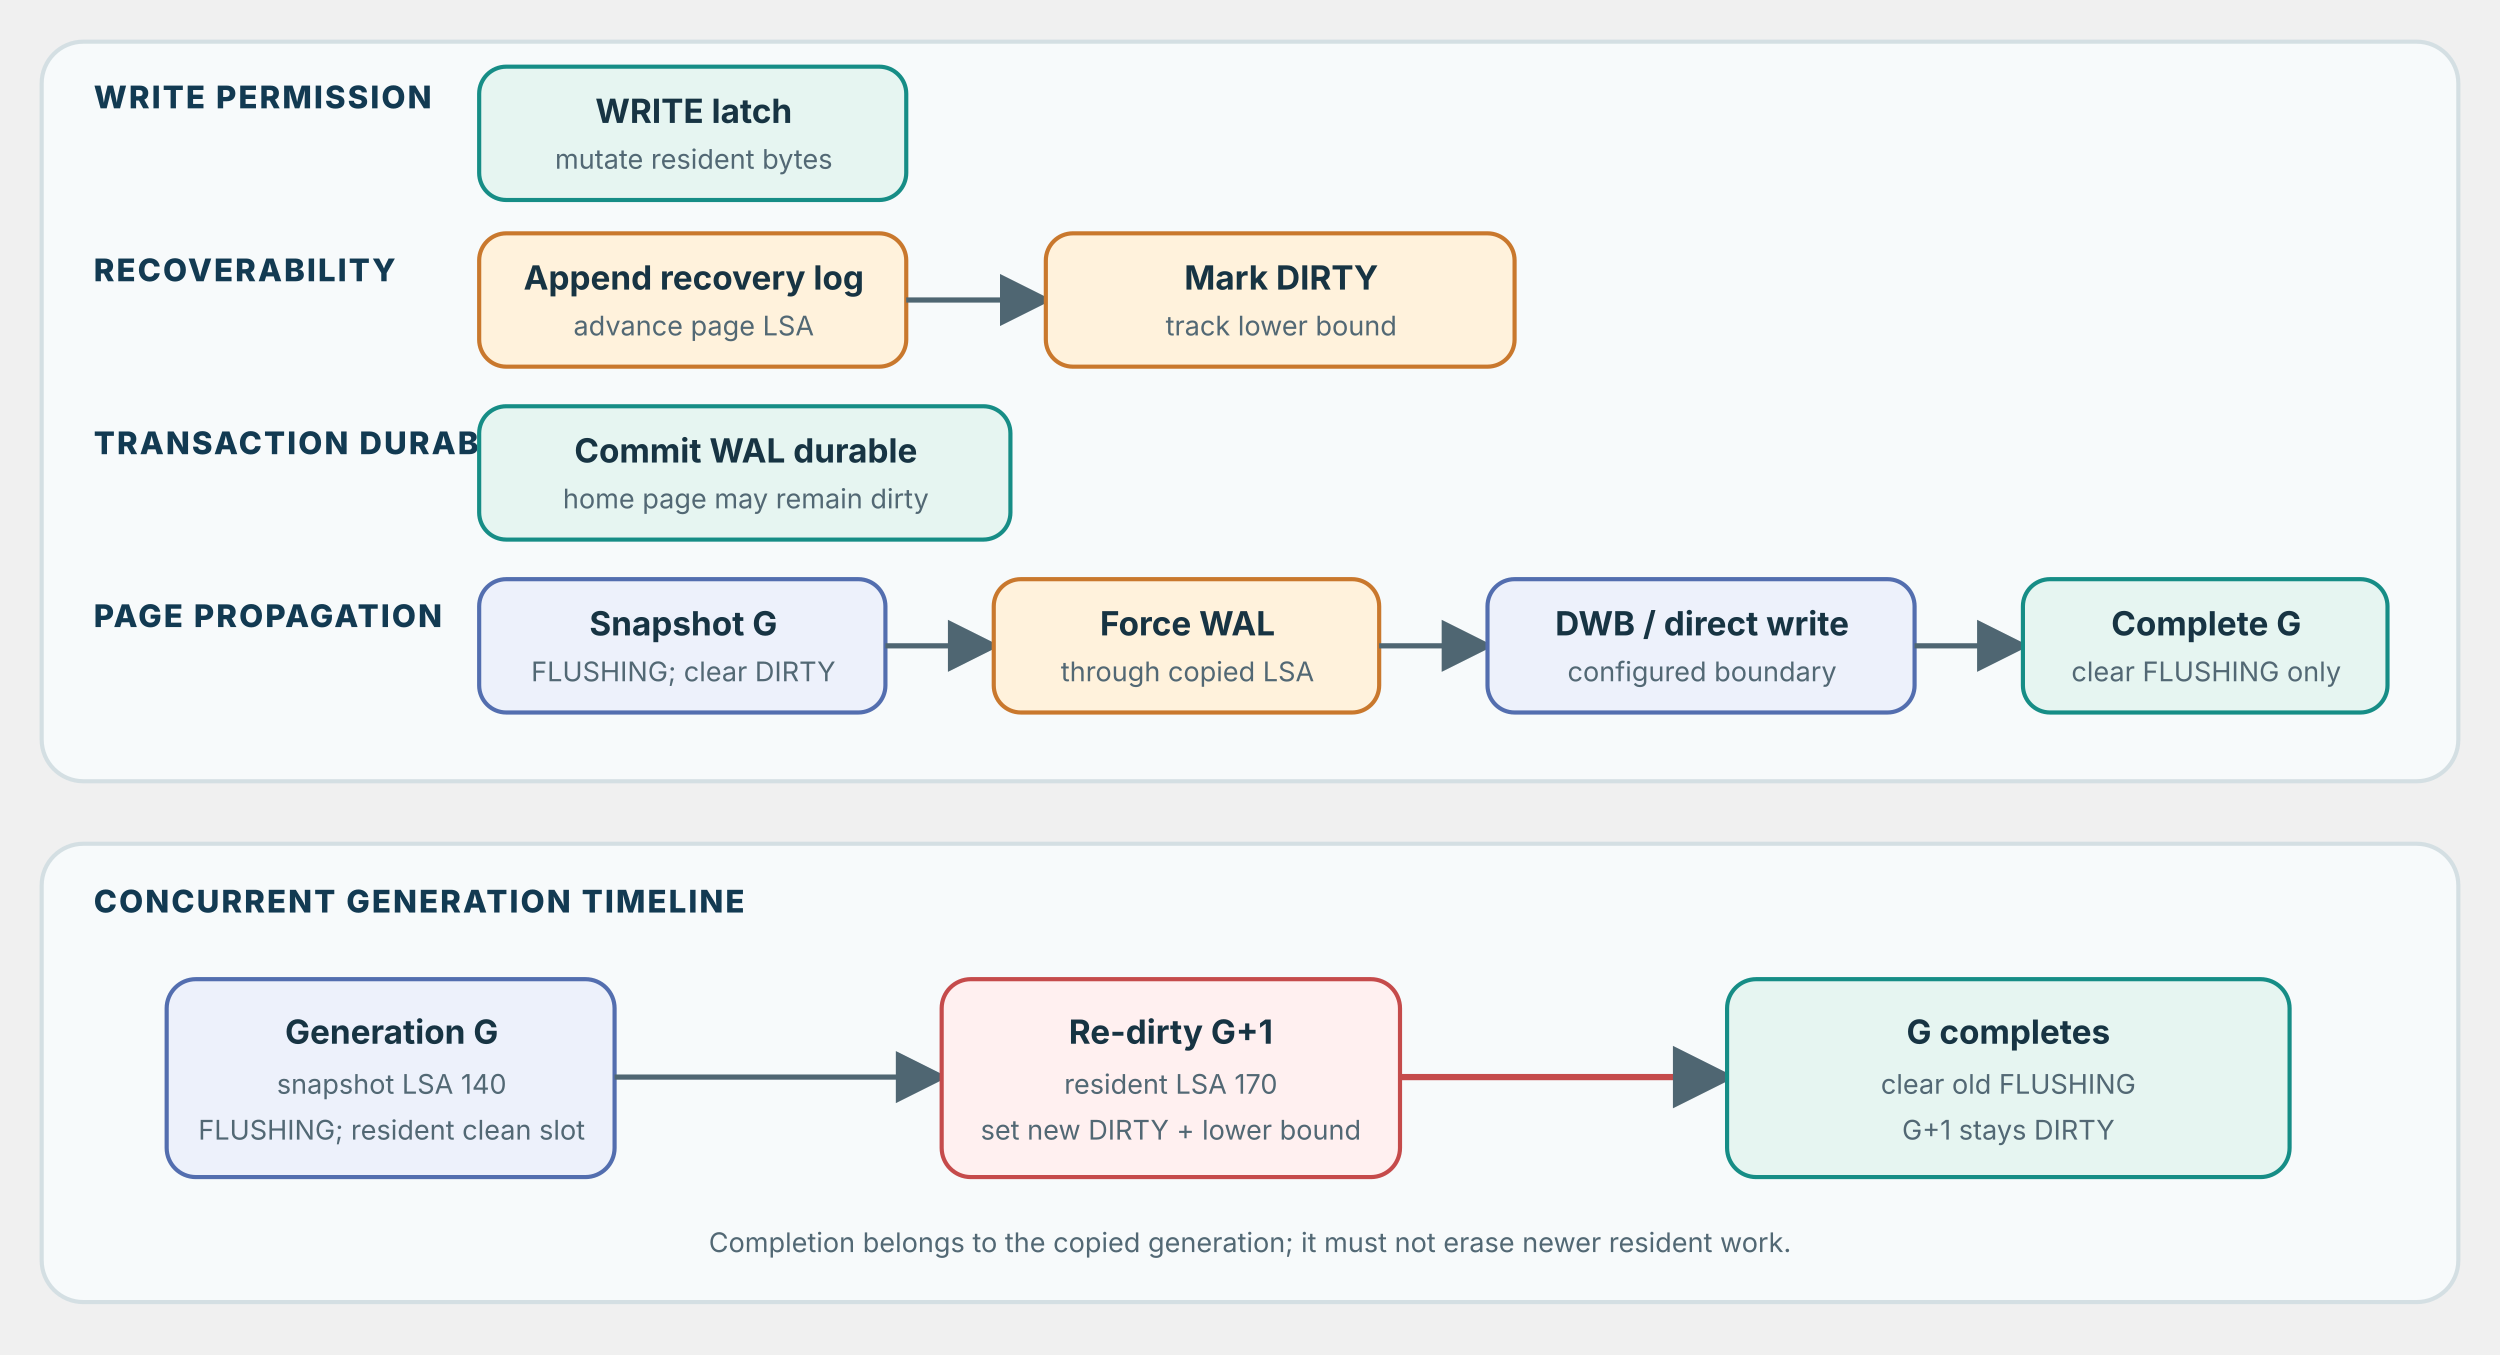
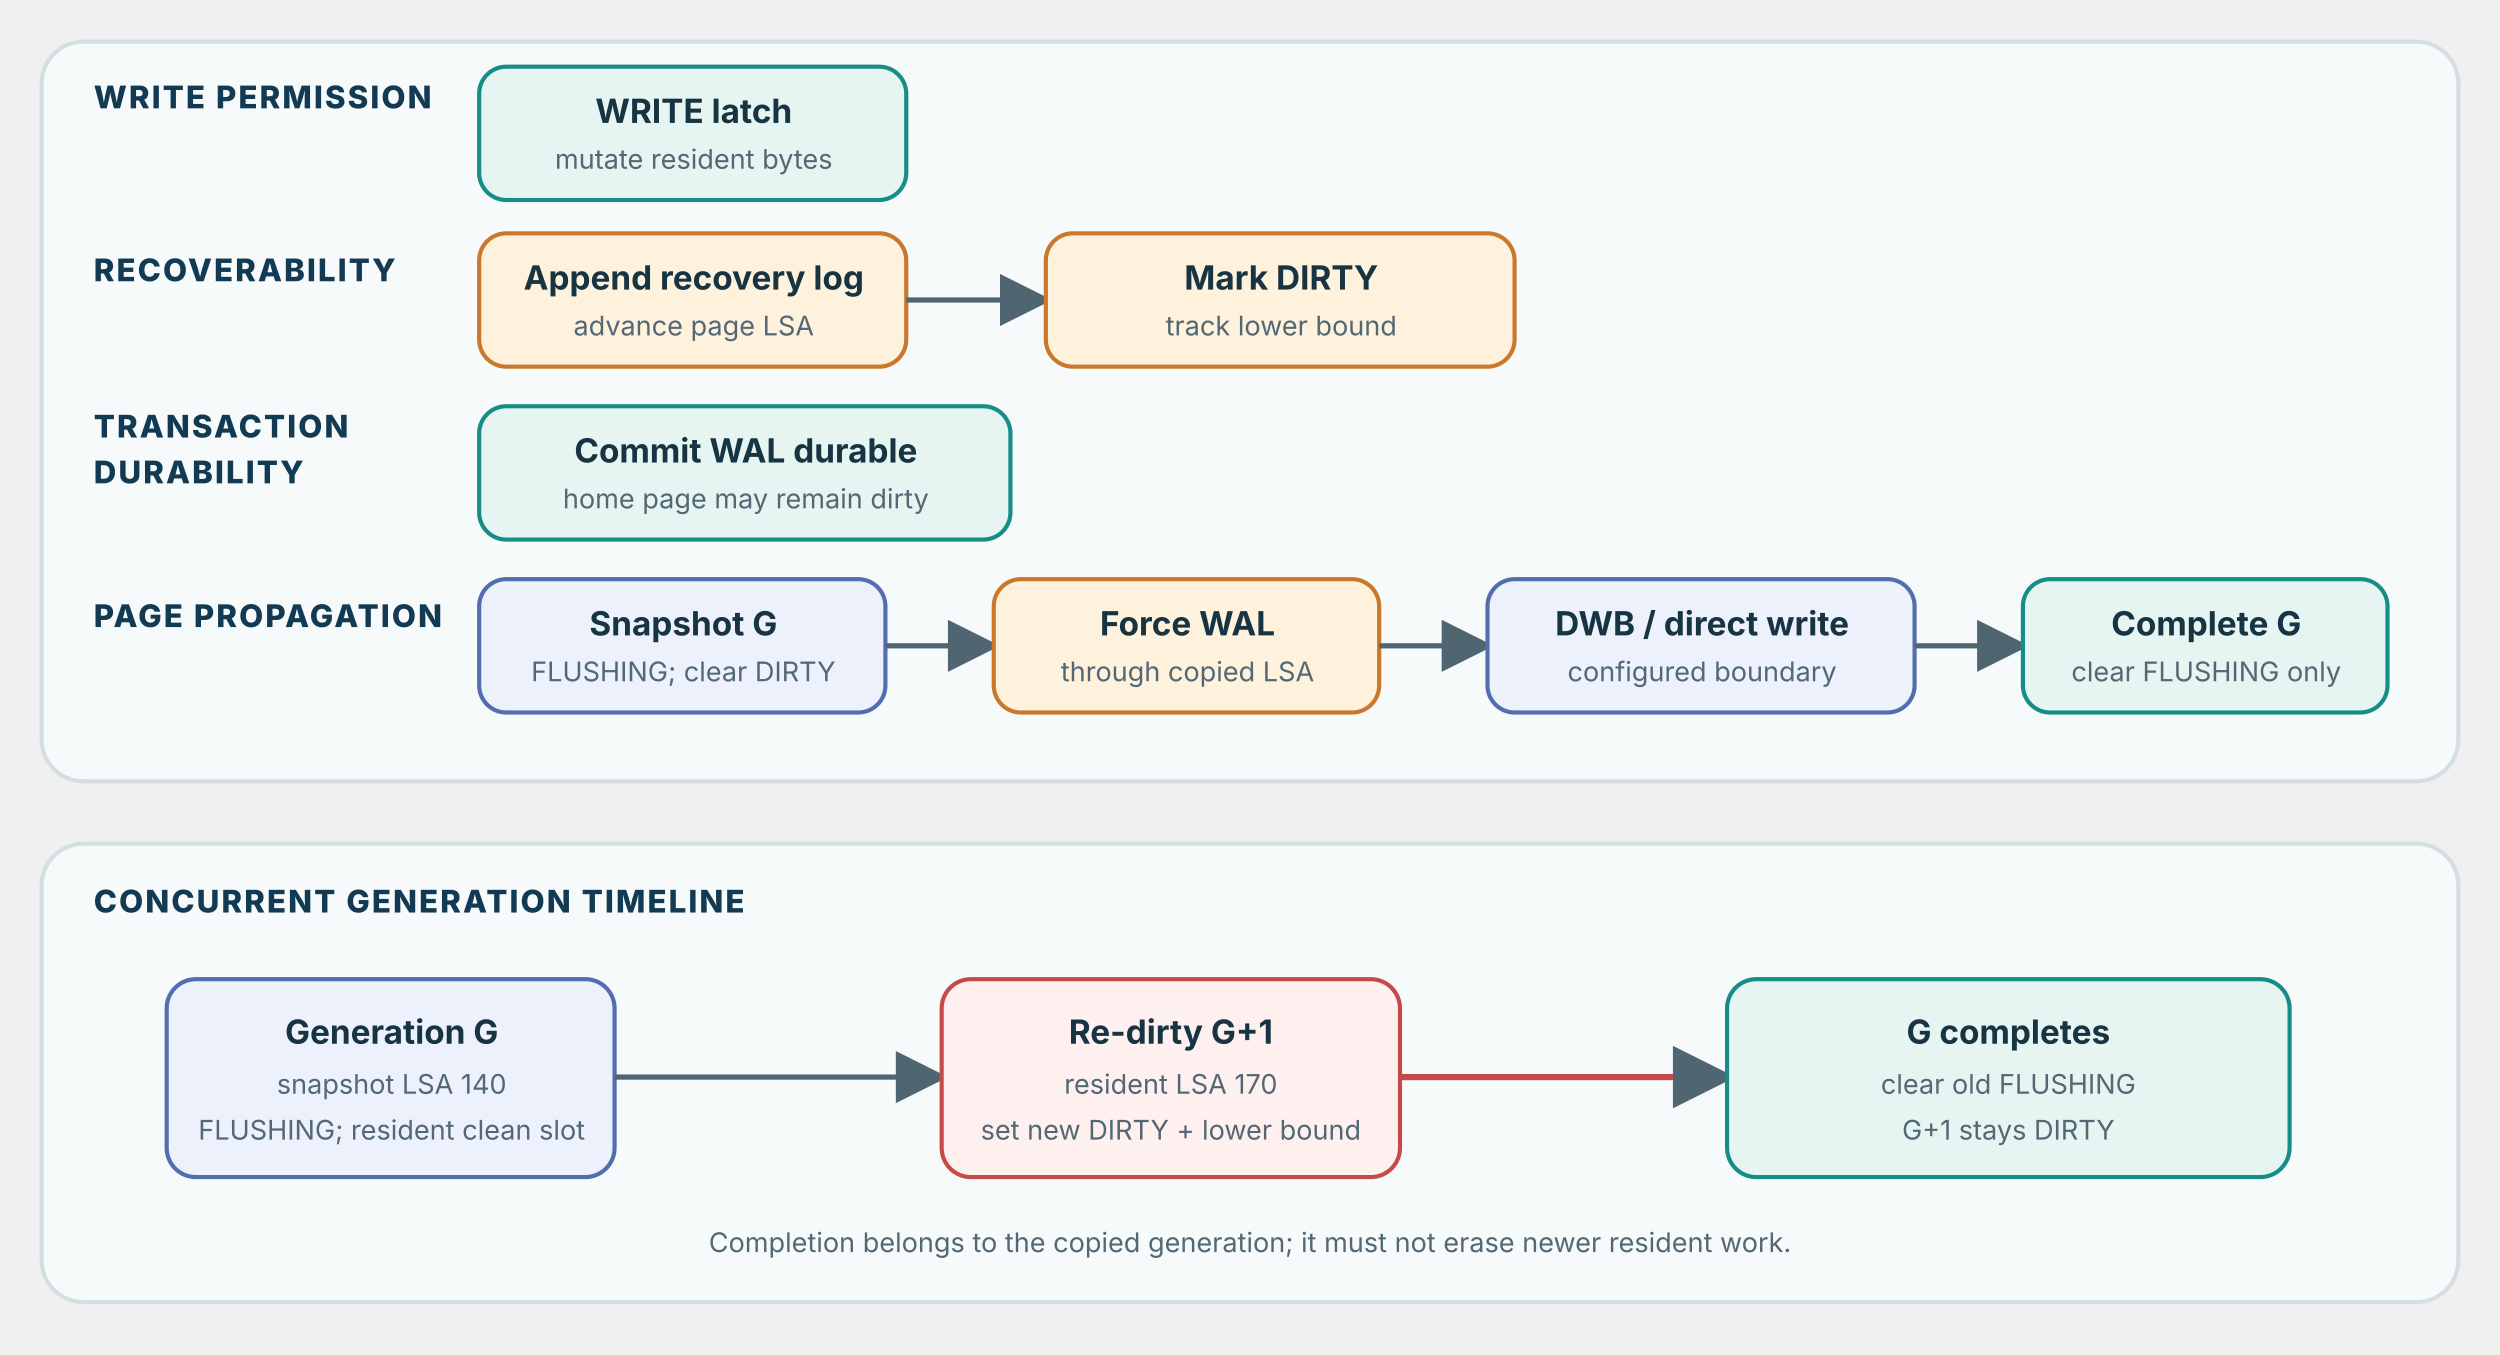
<svg xmlns="http://www.w3.org/2000/svg" width="1200" height="650" viewBox="0 0 1200 650" role="img" aria-labelledby="title desc">
  <defs>
    <marker id="arrow" markerWidth="10" markerHeight="10" refX="8" refY="5" orient="auto">
      <path d="M0 0L10 5L0 10Z" fill="#4f6672" />
    </marker>
    <style>
      .lane{fill:#f7fafb;stroke:#d4dfe3;stroke-width:2}.box{fill:#fff;stroke:#7895a2;stroke-width:2}.teal{fill:#e6f5f1;stroke:#168d86;stroke-width:2}.amber{fill:#fff2dc;stroke:#c9782d;stroke-width:2}.blue{fill:#edf1fb;stroke:#536eaf;stroke-width:2}.red{fill:#fff0f0;stroke:#c54b4b;stroke-width:2}.title{font:800 15px Inter,Arial,sans-serif;fill:#123a52;letter-spacing:1px}.text{font:700 16px Inter,Arial,sans-serif;fill:#173443}.small{font:13px Inter,Arial,sans-serif;fill:#526874}.line{fill:none;stroke:#4f6672;stroke-width:2.5;marker-end:url(#arrow)}.redline{fill:none;stroke:#c54b4b;stroke-width:3;marker-end:url(#arrow)}
    </style>
  </defs>
  <rect x="20" y="20" width="1160" height="355" rx="20" class="lane" />
  <text x="45" y="52" class="title">WRITE PERMISSION</text>
  <rect x="230" y="32" width="205" height="64" rx="13" class="teal" />
  <text x="333" y="59" text-anchor="middle" class="text">WRITE latch</text>
  <text x="333" y="81" text-anchor="middle" class="small">mutate resident bytes</text>
  <text x="45" y="135" class="title">RECOVERABILITY</text>
  <rect x="230" y="112" width="205" height="64" rx="13" class="amber" />
  <text x="333" y="139" text-anchor="middle" class="text">Append recovery log</text>
  <text x="333" y="161" text-anchor="middle" class="small">advance page LSA</text>
  <path d="M435 144H500" class="line" />
  <rect x="502" y="112" width="225" height="64" rx="13" class="amber" />
  <text x="615" y="139" text-anchor="middle" class="text">Mark DIRTY</text>
  <text x="615" y="161" text-anchor="middle" class="small">track lower bound</text>
-   <text x="45" y="218" class="title">TRANSACTION DURABILITY</text>
+   <text x="45" y="210" class="title">
+     <tspan x="45">TRANSACTION</tspan>
+     <tspan x="45" dy="22">DURABILITY</tspan>
+   </text>
  <rect x="230" y="195" width="255" height="64" rx="13" class="teal" />
  <text x="358" y="222" text-anchor="middle" class="text">Commit WAL durable</text>
  <text x="358" y="244" text-anchor="middle" class="small">home page may remain dirty</text>
  <text x="45" y="301" class="title">PAGE PROPAGATION</text>
  <rect x="230" y="278" width="195" height="64" rx="13" class="blue" />
  <text x="328" y="305" text-anchor="middle" class="text">Snapshot G</text>
  <text x="328" y="327" text-anchor="middle" class="small">FLUSHING; clear DIRTY</text>
  <path d="M425 310H475" class="line" />
  <rect x="477" y="278" width="185" height="64" rx="13" class="amber" />
  <text x="570" y="305" text-anchor="middle" class="text">Force WAL</text>
  <text x="570" y="327" text-anchor="middle" class="small">through copied LSA</text>
  <path d="M662 310H712" class="line" />
  <rect x="714" y="278" width="205" height="64" rx="13" class="blue" />
  <text x="817" y="305" text-anchor="middle" class="text">DWB / direct write</text>
  <text x="817" y="327" text-anchor="middle" class="small">configured boundary</text>
  <path d="M919 310H969" class="line" />
  <rect x="971" y="278" width="175" height="64" rx="13" class="teal" />
  <text x="1059" y="305" text-anchor="middle" class="text">Complete G</text>
  <text x="1059" y="327" text-anchor="middle" class="small">clear FLUSHING only</text>
  <rect x="20" y="405" width="1160" height="220" rx="20" class="lane" />
  <text x="45" y="438" class="title">CONCURRENT GENERATION TIMELINE</text>
  <rect x="80" y="470" width="215" height="95" rx="14" class="blue" />
  <text x="188" y="501" text-anchor="middle" class="text">Generation G</text>
  <text x="188" y="525" text-anchor="middle" class="small">snapshot LSA 140</text>
  <text x="188" y="547" text-anchor="middle" class="small">FLUSHING; resident clean slot</text>
  <path d="M295 517H450" class="line" />
  <rect x="452" y="470" width="220" height="95" rx="14" class="red" />
  <text x="562" y="501" text-anchor="middle" class="text">Re-dirty G+1</text>
  <text x="562" y="525" text-anchor="middle" class="small">resident LSA 170</text>
  <text x="562" y="547" text-anchor="middle" class="small">set new DIRTY + lower bound</text>
  <path d="M672 517H827" class="redline" />
  <rect x="829" y="470" width="270" height="95" rx="14" class="teal" />
  <text x="964" y="501" text-anchor="middle" class="text">G completes</text>
  <text x="964" y="525" text-anchor="middle" class="small">clear old FLUSHING</text>
  <text x="964" y="547" text-anchor="middle" class="small">G+1 stays DIRTY</text>
  <text x="600" y="601" text-anchor="middle" class="small">Completion belongs to the copied generation; it must not erase newer resident work.</text>
</svg>
